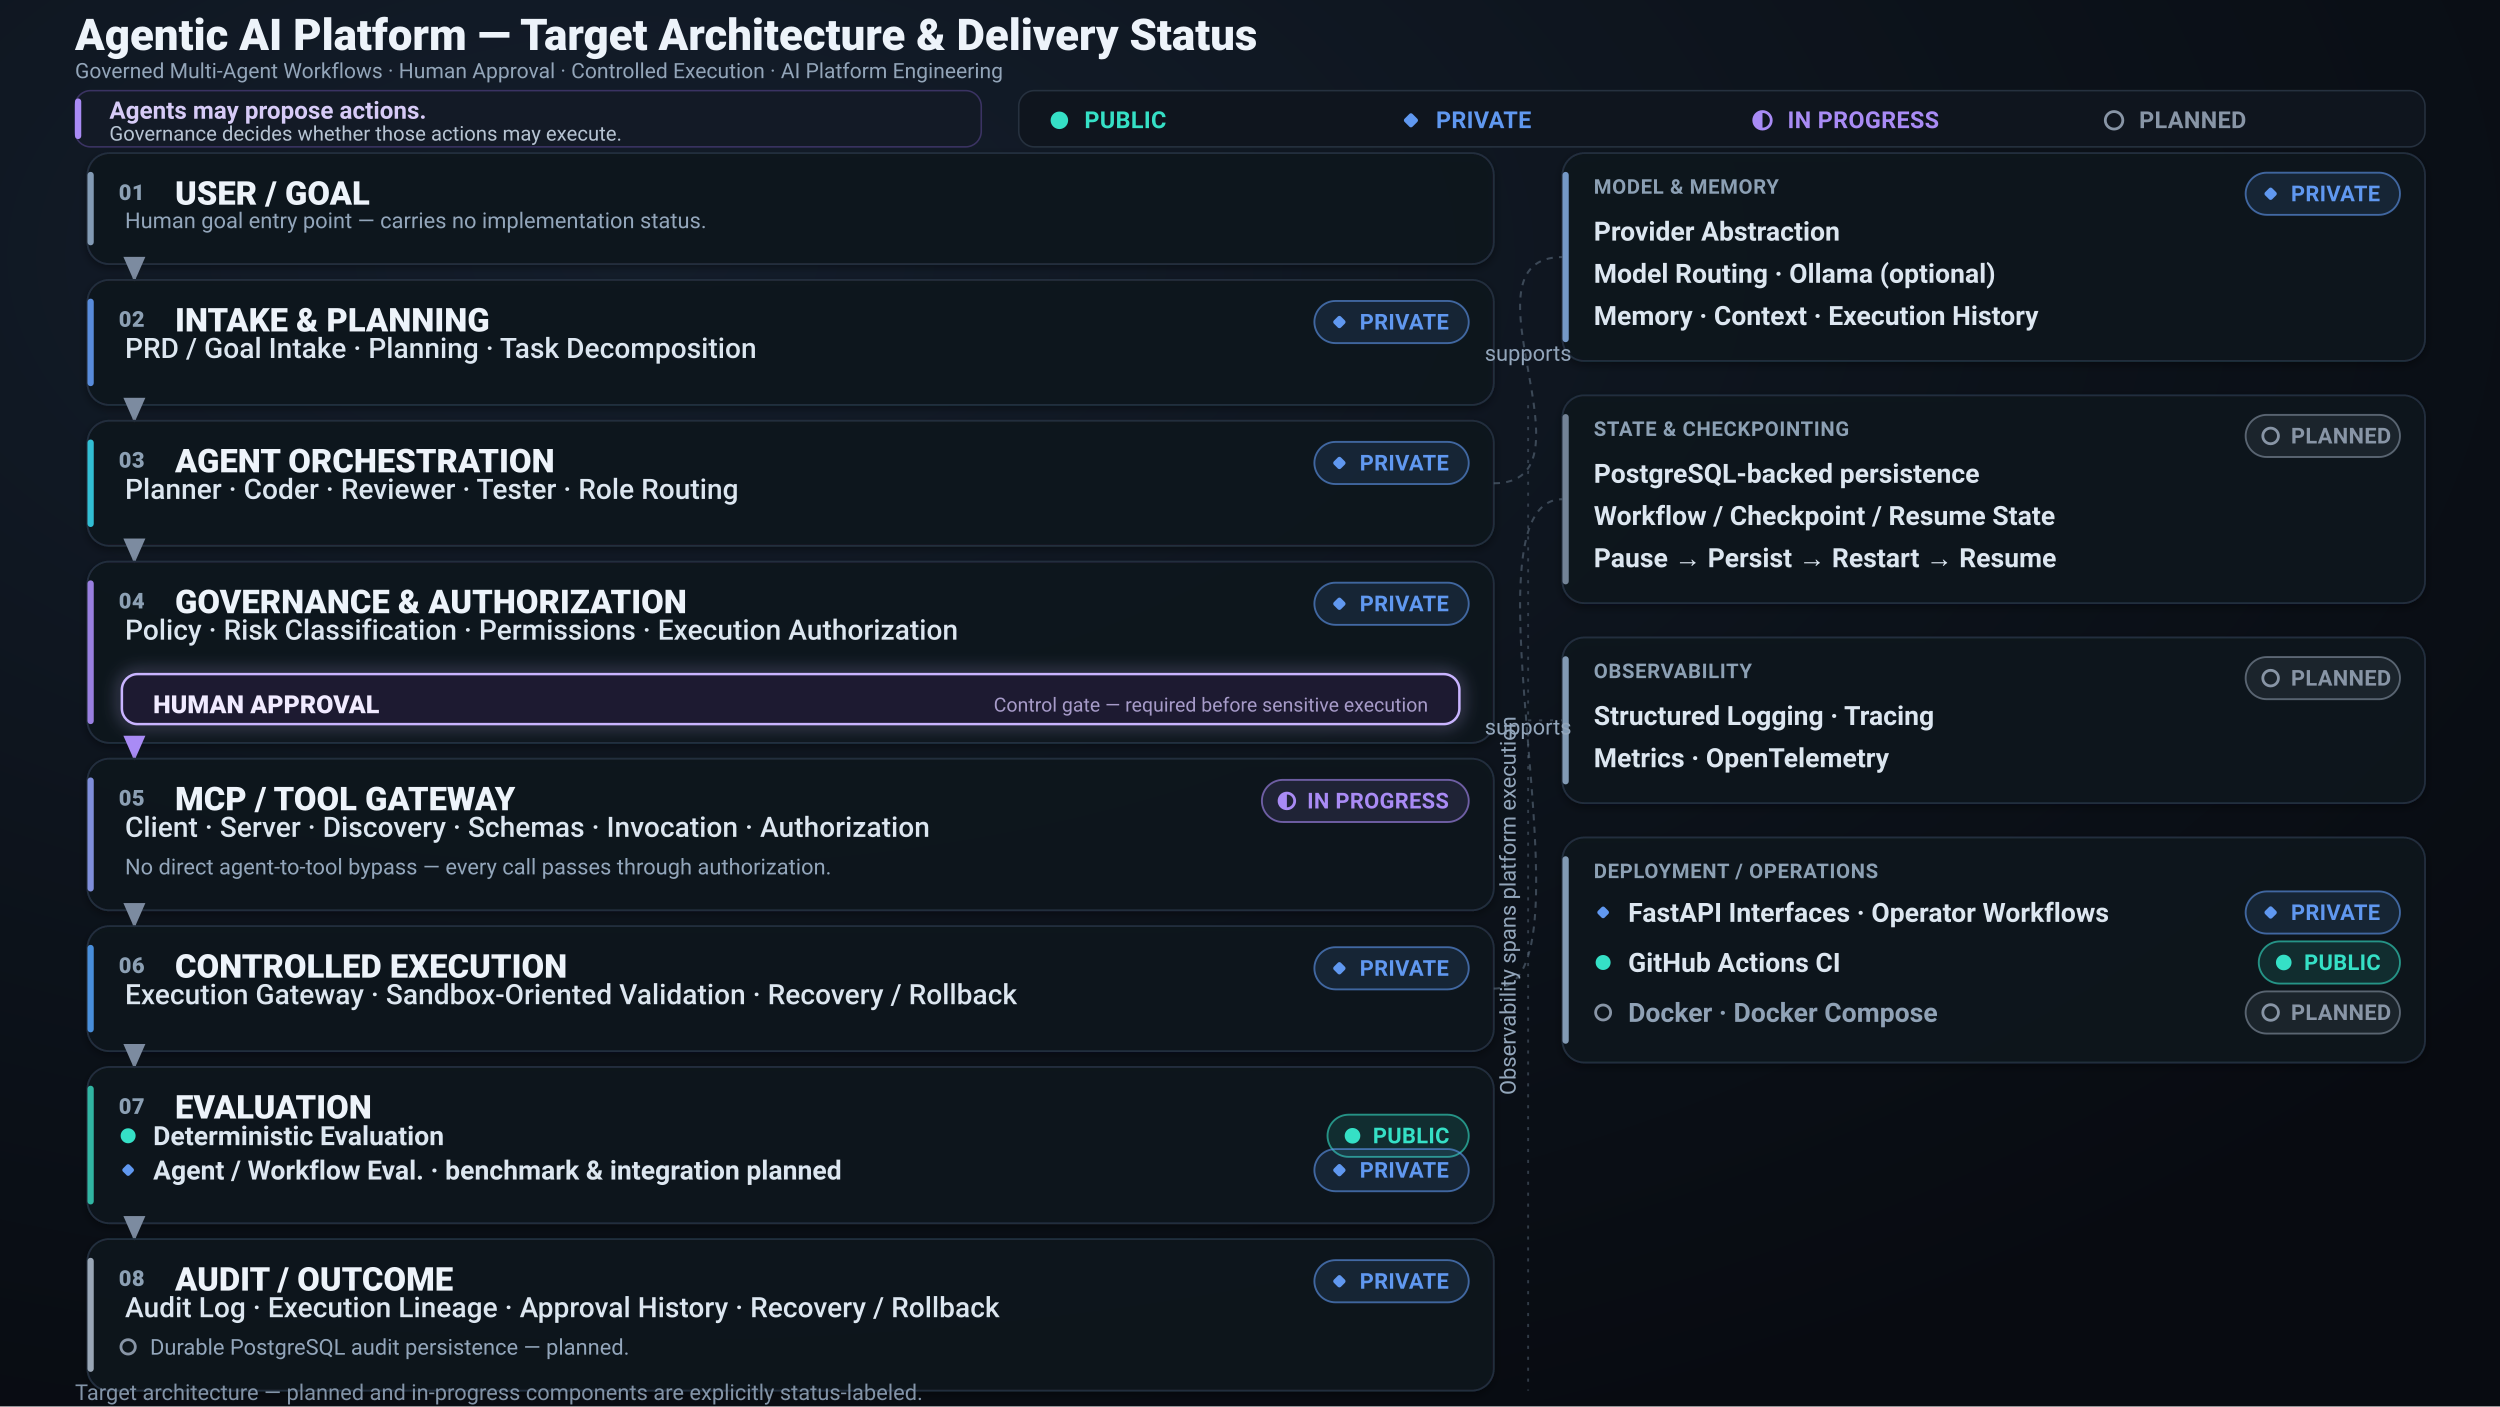
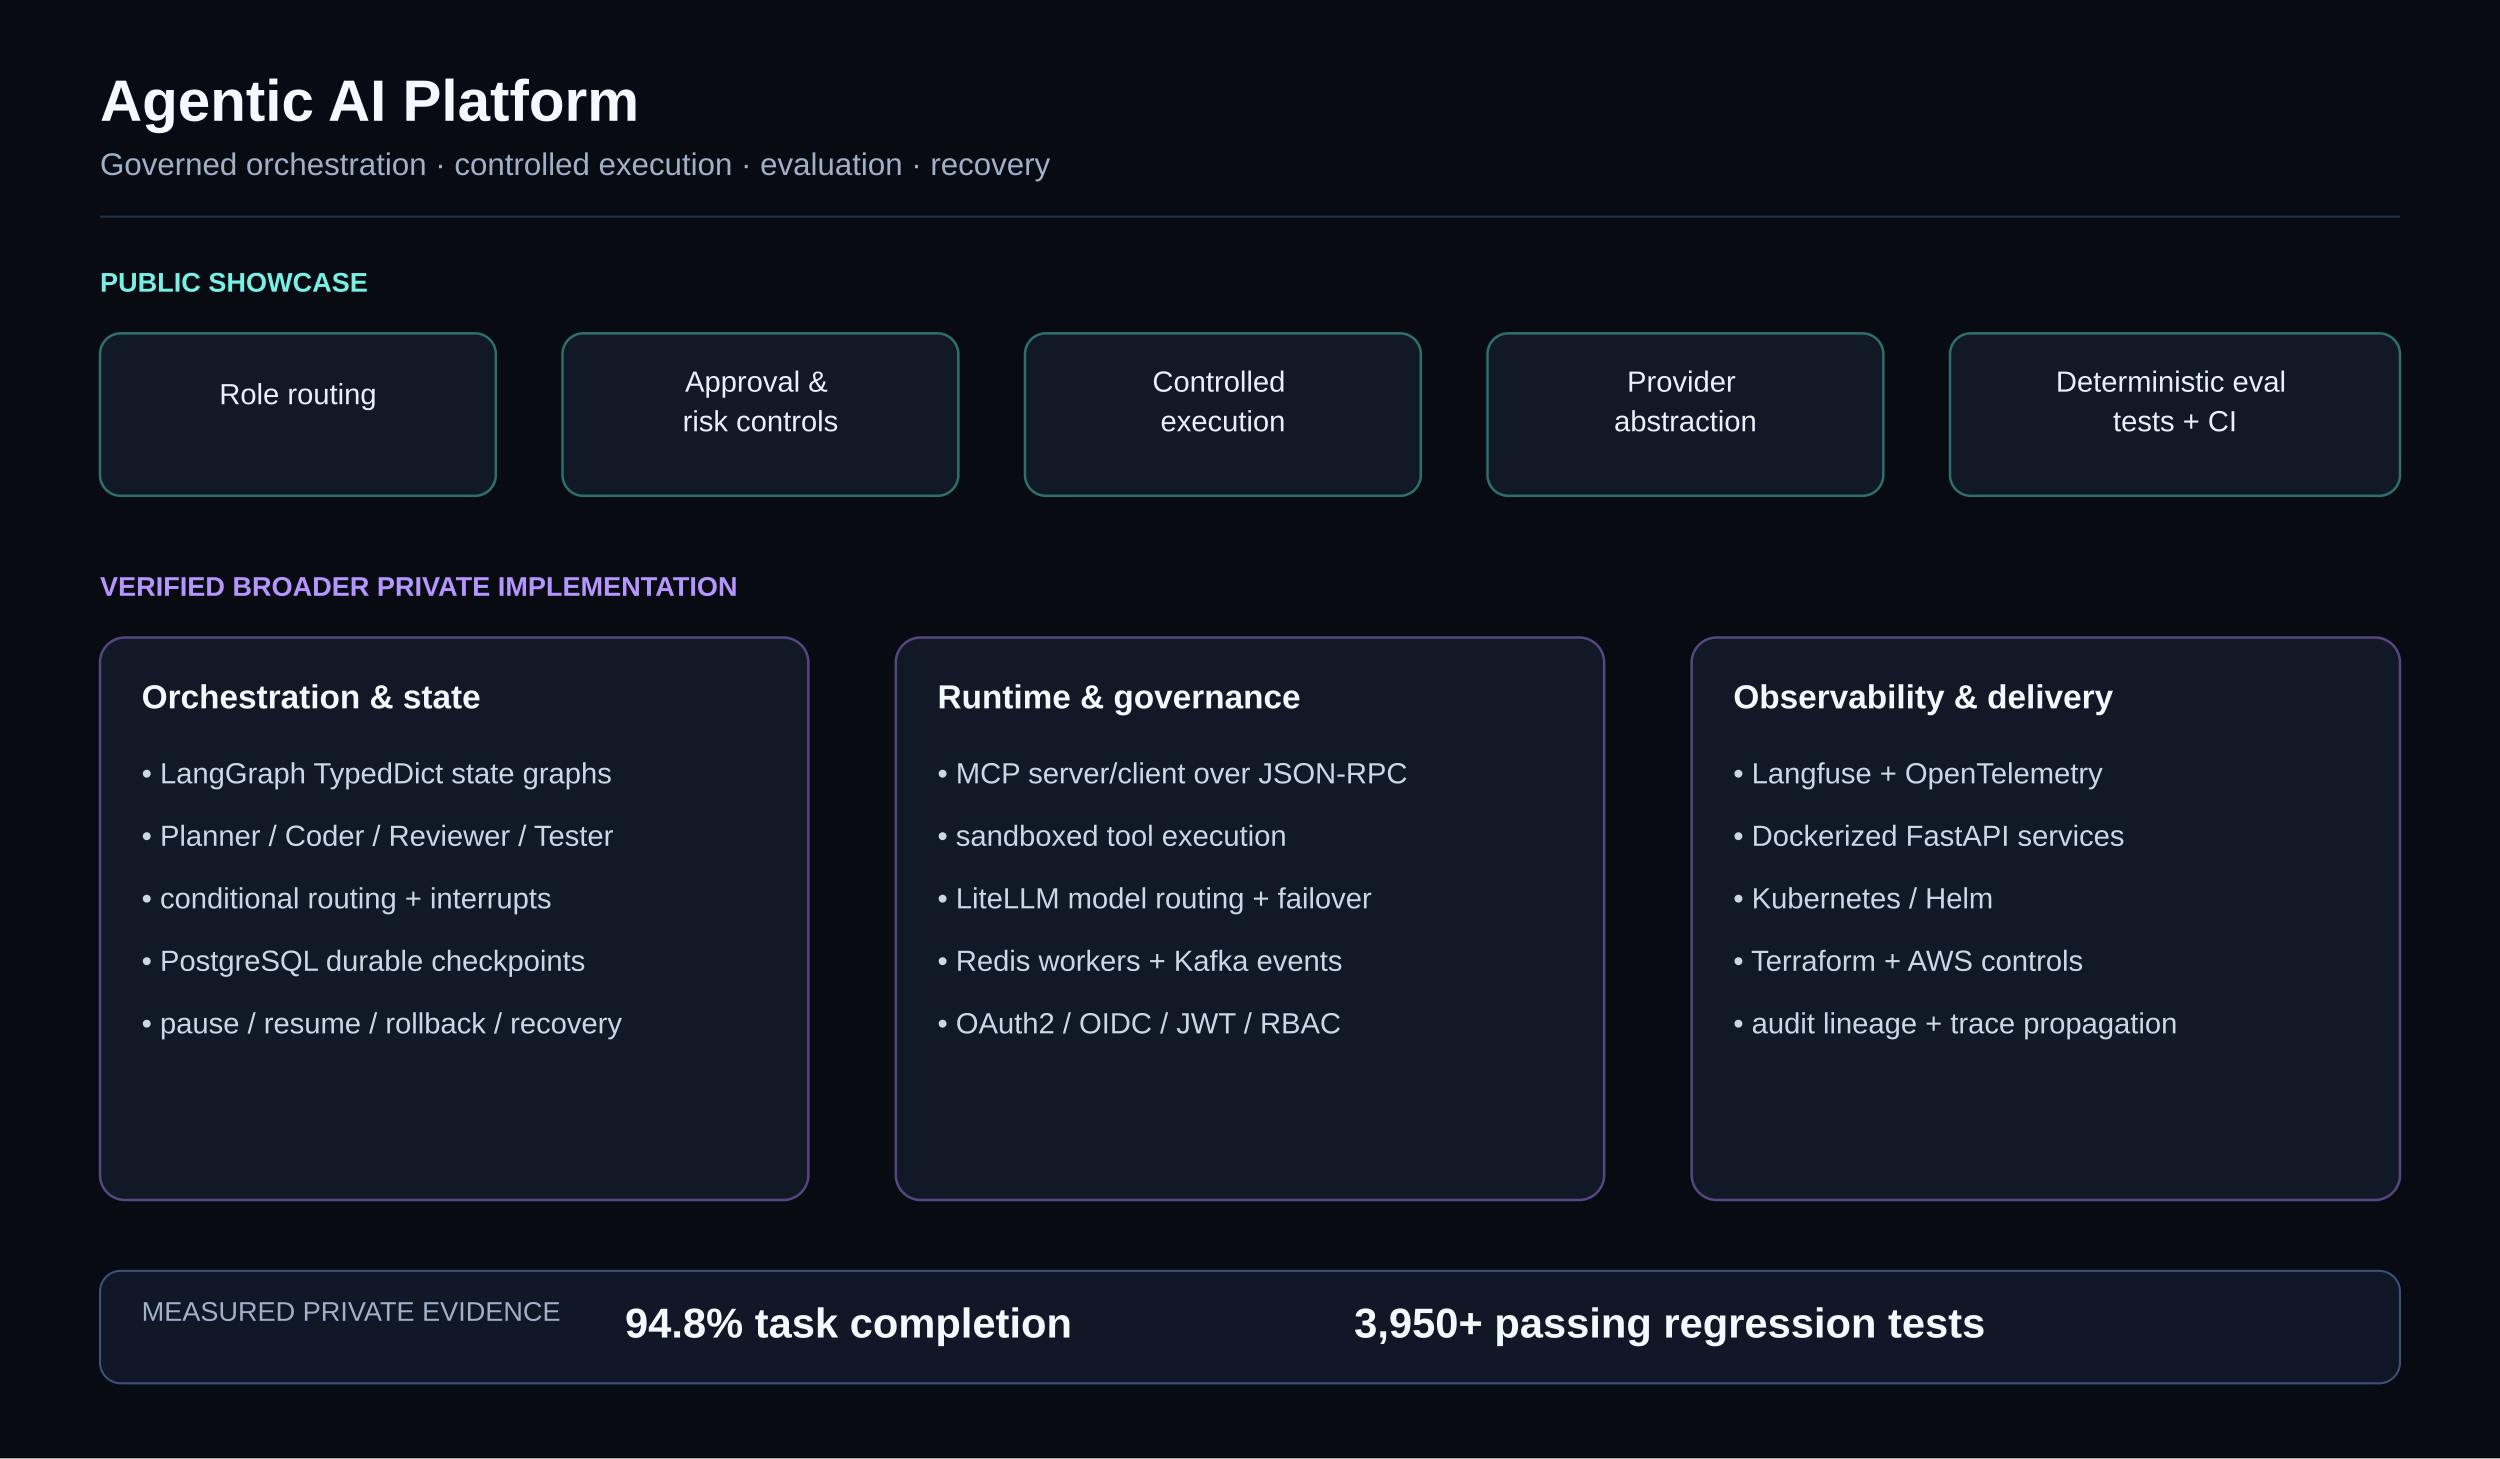
- <svg xmlns="http://www.w3.org/2000/svg" viewBox="0 0 1600 900" width="100%" preserveAspectRatio="xMidYMid meet" role="img" aria-labelledby="ttl dsc">
-   <defs>
-     <style>
- .f{font-family:ui-sans-serif,-apple-system,BlinkMacSystemFont,"Segoe UI",Roboto,"Helvetica Neue",Arial,"Noto Sans",sans-serif;}
- .h1{font-size:28px;font-weight:800;fill:#EDF3FA;}
- .h2{font-size:13.5px;fill:#93A5B9;}
- .pt{font-size:15.5px;font-weight:700;fill:#D7CBF7;}
- .pd{font-size:13px;fill:#B7C4D3;}
- .legname{font-size:15px;font-weight:700;letter-spacing:0.2px;}
- .cnum{font-size:14px;font-weight:800;fill:#8CA0B4;letter-spacing:0.3px;}
- .ctitle{font-size:21px;font-weight:800;fill:#EDF3FA;}
- .item{font-size:18px;font-weight:500;fill:#DCE6F0;}
- .itemp{font-size:18px;font-weight:500;fill:#8FA1B5;}
- .note3{font-size:14px;fill:#93A6BB;}
- .badge3{font-size:14px;font-weight:700;letter-spacing:0.2px;}
- .rowlabel{font-size:17px;font-weight:600;fill:#DCE6F0;}
- .rowlabelp{font-size:17px;font-weight:600;fill:#8FA1B5;}
- .gatetitle{font-size:16px;font-weight:800;fill:#F0EAFF;}
- .gatesub{font-size:12.5px;fill:#A79BC9;}
- .foot{font-size:14px;fill:#8394A8;}
- .panellab{font-size:13px;font-weight:700;letter-spacing:0.4px;fill:#8CA0B4;}
- </style>
-     <radialGradient id="bgg" cx="26%" cy="18%" r="92%">
-       <stop offset="0%" stop-color="#141E2C" />
-       <stop offset="60%" stop-color="#0C121A" />
-       <stop offset="100%" stop-color="#080B11" />
-     </radialGradient>
-     <filter id="sh" x="-25%" y="-40%" width="150%" height="185%">
-       <feDropShadow dx="0" dy="2" stdDeviation="2.6" flood-color="#000000" flood-opacity="0.42" />
-     </filter>
-     <filter id="glow" x="-30%" y="-45%" width="160%" height="190%">
-       <feGaussianBlur stdDeviation="5" />
-     </filter>
-     <marker id="ar" viewBox="0 0 10 10" refX="9.2" refY="5" markerWidth="8" markerHeight="8" orient="auto-start-reverse">
-       <path d="M0,0.6 L10,5 L0,9.4 Z" fill="#7C8BA0" />
-     </marker>
-     <marker id="ar-gov" viewBox="0 0 10 10" refX="9.2" refY="5" markerWidth="8" markerHeight="8" orient="auto-start-reverse">
-       <path d="M0,0.6 L10,5 L0,9.4 Z" fill="#A98BF5" />
-     </marker>
-   </defs>
-   <rect width="1600" height="900" fill="#080B11" />
-   <rect width="1600" height="900" fill="url(#bgg)" />
-   <g class="f">
-     <text class="h1" x="48" y="32">Agentic AI Platform — Target Architecture &amp; Delivery Status</text>
-     <text class="h2" x="48" y="50">Governed Multi-Agent Workflows · Human Approval · Controlled Execution · AI Platform Engineering</text>
-     <rect x="48" y="58" width="580" height="36" rx="10" fill="#131A26" stroke="#3B3363" />
-     <rect x="48" y="63" width="4" height="26" rx="2" fill="#A98BF5" />
-     <text class="pt" x="70" y="76">Agents may propose actions.</text>
-     <text class="pd" x="70" y="90">Governance decides whether those actions may execute.</text>
-     <rect x="652" y="58" width="900" height="36" rx="10" fill="#0F151E" stroke="#26313F" />
-     <circle cx="678.0" cy="77.0" r="5.6" fill="#35E0C6" />
-     <text class="legname" x="694.0" y="82.0" fill="#35E0C6">PUBLIC</text>
-     <rect x="899.4" y="73.4" width="7.2" height="7.2" rx="1.4" fill="#6098F0" transform="rotate(45 903.0 77.0)" />
-     <text class="legname" x="919.0" y="82.0" fill="#6098F0">PRIVATE</text>
-     <circle cx="1128.0" cy="77.0" r="5.6" fill="none" stroke="#A98BF5" stroke-width="1.8" />
-     <path d="M 1128.0,71.4 A 5.6,5.6 0 0 0 1128.0,82.6 Z" fill="#A98BF5" />
-     <text class="legname" x="1144.0" y="82.0" fill="#A98BF5">IN PROGRESS</text>
-     <circle cx="1353.0" cy="77.0" r="5.6" fill="none" stroke="#8895A6" stroke-width="1.8" />
-     <text class="legname" x="1369.0" y="82.0" fill="#8895A6">PLANNED</text>
-     <rect x="56" y="98" width="900" height="71" rx="14" fill="#0E141D" fill-opacity="0.88" stroke="#232E3D" stroke-width="1.2" filter="url(#sh)" />
-     <rect x="56" y="110" width="4" height="47" rx="2" fill="#8FA8C4" opacity="0.9" />
-     <text class="cnum" x="76" y="128">01</text>
-     <text class="ctitle" x="112" y="131">USER / GOAL</text>
-     <text class="note3" x="80" y="146.0">Human goal entry point — carries no implementation status.</text>
-     <path d="M 86,169 L 86,179.1" stroke="#7C8BA0" stroke-width="2" fill="none" marker-end="url(#ar)" />
-     <rect x="56" y="179.143" width="900" height="80" rx="14" fill="#0E141D" fill-opacity="0.88" stroke="#232E3D" stroke-width="1.2" filter="url(#sh)" />
-     <rect x="56" y="191.143" width="4" height="56" rx="2" fill="#6098F0" opacity="0.9" />
-     <text class="cnum" x="76" y="209.143">02</text>
-     <text class="ctitle" x="112" y="212.143">INTAKE &amp; PLANNING</text>
-     <rect x="841.2" y="192.6" width="98.8" height="27" rx="13.5" fill="#6098F0" fill-opacity="0.12" stroke="#6098F0" stroke-opacity="0.6" stroke-width="1.2" />
-     <rect x="854.0" y="202.9" width="6.4" height="6.4" rx="1.4" fill="#6098F0" transform="rotate(45 857.2 206.1)" />
-     <text class="badge3" x="870.2" y="210.9" fill="#6098F0">PRIVATE</text>
-     <text class="item" x="80" y="229.1">PRD / Goal Intake · Planning · Task Decomposition</text>
-     <path d="M 86,259.143 L 86,269.3" stroke="#7C8BA0" stroke-width="2" fill="none" marker-end="url(#ar)" />
-     <rect x="56" y="269.286" width="900" height="80" rx="14" fill="#0E141D" fill-opacity="0.88" stroke="#232E3D" stroke-width="1.2" filter="url(#sh)" />
-     <rect x="56" y="281.286" width="4" height="56" rx="2" fill="#35D0E8" opacity="0.9" />
-     <text class="cnum" x="76" y="299.286">03</text>
-     <text class="ctitle" x="112" y="302.286">AGENT ORCHESTRATION</text>
-     <rect x="841.2" y="282.8" width="98.8" height="27" rx="13.5" fill="#6098F0" fill-opacity="0.12" stroke="#6098F0" stroke-opacity="0.6" stroke-width="1.2" />
-     <rect x="854.0" y="293.1" width="6.4" height="6.4" rx="1.4" fill="#6098F0" transform="rotate(45 857.2 296.3)" />
-     <text class="badge3" x="870.2" y="301.1" fill="#6098F0">PRIVATE</text>
-     <text class="item" x="80" y="319.3">Planner · Coder · Reviewer · Tester · Role Routing</text>
-     <path d="M 86,349.286 L 86,359.4" stroke="#7C8BA0" stroke-width="2" fill="none" marker-end="url(#ar)" />
-     <rect x="56" y="359.429" width="900" height="116" rx="14" fill="#0E141D" fill-opacity="0.88" stroke="#232E3D" stroke-width="1.2" filter="url(#sh)" />
-     <rect x="56" y="371.429" width="4" height="92" rx="2" fill="#A98BF5" opacity="0.9" />
-     <text class="cnum" x="76" y="389.429">04</text>
-     <text class="ctitle" x="112" y="392.429">GOVERNANCE &amp; AUTHORIZATION</text>
-     <rect x="841.2" y="372.9" width="98.8" height="27" rx="13.5" fill="#6098F0" fill-opacity="0.12" stroke="#6098F0" stroke-opacity="0.6" stroke-width="1.2" />
-     <rect x="854.0" y="383.2" width="6.4" height="6.4" rx="1.4" fill="#6098F0" transform="rotate(45 857.2 386.4)" />
-     <text class="badge3" x="870.2" y="391.2" fill="#6098F0">PRIVATE</text>
-     <text class="item" x="80" y="409.4">Policy · Risk Classification · Permissions · Execution Authorization</text>
-     <rect x="78" y="431.429" width="856" height="32" rx="10" fill="none" stroke="#C9B4FF" stroke-opacity="0.35" stroke-width="5" filter="url(#glow)" />
-     <rect x="78" y="431.429" width="856" height="32" rx="10" fill="#1D1A31" stroke="#C9B4FF" stroke-width="1.6" />
-     <text class="gatetitle" x="98" y="456.429">HUMAN APPROVAL</text>
-     <text class="gatesub" x="914" y="455.429" text-anchor="end">Control gate — required before sensitive execution</text>
-     <path d="M 86,475.429 L 86,485.6" stroke="#A98BF5" stroke-width="2" fill="none" marker-end="url(#ar-gov)" />
-     <rect x="56" y="485.571" width="900" height="97" rx="14" fill="#0E141D" fill-opacity="0.88" stroke="#232E3D" stroke-width="1.2" filter="url(#sh)" />
-     <rect x="56" y="497.571" width="4" height="73" rx="2" fill="#8C9BF0" opacity="0.9" />
-     <text class="cnum" x="76" y="515.571">05</text>
-     <text class="ctitle" x="112" y="518.571">MCP / TOOL GATEWAY</text>
-     <rect x="807.6" y="499.1" width="132.4" height="27" rx="13.5" fill="#A98BF5" fill-opacity="0.12" stroke="#A98BF5" stroke-opacity="0.6" stroke-width="1.2" />
-     <circle cx="823.6" cy="512.6" r="5.0" fill="none" stroke="#A98BF5" stroke-width="1.8" />
-     <path d="M 823.6,507.6 A 5.0,5.0 0 0 0 823.6,517.6 Z" fill="#A98BF5" />
-     <text class="badge3" x="836.6" y="517.4" fill="#A98BF5">IN PROGRESS</text>
-     <text class="item" x="80" y="535.6">Client · Server · Discovery · Schemas · Invocation · Authorization</text>
-     <text class="note3" x="80" y="559.6">No direct agent-to-tool bypass — every call passes through authorization.</text>
-     <path d="M 86,582.571 L 86,592.7" stroke="#7C8BA0" stroke-width="2" fill="none" marker-end="url(#ar)" />
-     <rect x="56" y="592.714" width="900" height="80" rx="14" fill="#0E141D" fill-opacity="0.88" stroke="#232E3D" stroke-width="1.2" filter="url(#sh)" />
-     <rect x="56" y="604.714" width="4" height="56" rx="2" fill="#4F9BF0" opacity="0.9" />
-     <text class="cnum" x="76" y="622.714">06</text>
-     <text class="ctitle" x="112" y="625.714">CONTROLLED EXECUTION</text>
-     <rect x="841.2" y="606.2" width="98.8" height="27" rx="13.5" fill="#6098F0" fill-opacity="0.12" stroke="#6098F0" stroke-opacity="0.6" stroke-width="1.2" />
-     <rect x="854.0" y="616.5" width="6.4" height="6.4" rx="1.4" fill="#6098F0" transform="rotate(45 857.2 619.7)" />
-     <text class="badge3" x="870.2" y="624.5" fill="#6098F0">PRIVATE</text>
-     <text class="item" x="80" y="642.7">Execution Gateway · Sandbox-Oriented Validation · Recovery / Rollback</text>
-     <path d="M 86,672.714 L 86,682.9" stroke="#7C8BA0" stroke-width="2" fill="none" marker-end="url(#ar)" />
-     <rect x="56" y="682.857" width="900" height="100" rx="14" fill="#0E141D" fill-opacity="0.88" stroke="#232E3D" stroke-width="1.2" filter="url(#sh)" />
-     <rect x="56" y="694.857" width="4" height="76" rx="2" fill="#34C7B0" opacity="0.9" />
-     <text class="cnum" x="76" y="712.857">07</text>
-     <text class="ctitle" x="112" y="715.857">EVALUATION</text>
-     <circle cx="82.0" cy="726.9" r="4.8" fill="#35E0C6" />
-     <text class="rowlabel" x="98" y="732.9">Deterministic Evaluation</text>
-     <rect x="849.6" y="713.4" width="90.4" height="27" rx="13.5" fill="#35E0C6" fill-opacity="0.12" stroke="#35E0C6" stroke-opacity="0.6" stroke-width="1.2" />
-     <circle cx="865.6" cy="726.9" r="5.0" fill="#35E0C6" />
-     <text class="badge3" x="878.6" y="731.7" fill="#35E0C6">PUBLIC</text>
-     <rect x="78.9" y="745.8" width="6.1" height="6.1" rx="1.4" fill="#6098F0" transform="rotate(45 82.0 748.9)" />
-     <text class="rowlabel" x="98" y="754.9">Agent / Workflow Eval. · benchmark &amp; integration planned</text>
-     <rect x="841.2" y="735.4" width="98.8" height="27" rx="13.5" fill="#6098F0" fill-opacity="0.12" stroke="#6098F0" stroke-opacity="0.6" stroke-width="1.2" />
-     <rect x="854.0" y="745.7" width="6.4" height="6.4" rx="1.4" fill="#6098F0" transform="rotate(45 857.2 748.9)" />
-     <text class="badge3" x="870.2" y="753.7" fill="#6098F0">PRIVATE</text>
-     <path d="M 86,782.857 L 86,793.0" stroke="#7C8BA0" stroke-width="2" fill="none" marker-end="url(#ar)" />
-     <rect x="56" y="793" width="900" height="97" rx="14" fill="#0E141D" fill-opacity="0.88" stroke="#232E3D" stroke-width="1.2" filter="url(#sh)" />
-     <rect x="56" y="805" width="4" height="73" rx="2" fill="#A9B6C6" opacity="0.9" />
-     <text class="cnum" x="76" y="823">08</text>
-     <text class="ctitle" x="112" y="826">AUDIT / OUTCOME</text>
-     <rect x="841.2" y="806.5" width="98.8" height="27" rx="13.5" fill="#6098F0" fill-opacity="0.12" stroke="#6098F0" stroke-opacity="0.6" stroke-width="1.2" />
-     <rect x="854.0" y="816.8" width="6.4" height="6.4" rx="1.4" fill="#6098F0" transform="rotate(45 857.2 820.0)" />
-     <text class="badge3" x="870.2" y="824.8" fill="#6098F0">PRIVATE</text>
-     <text class="item" x="80" y="843.0">Audit Log · Execution Lineage · Approval History · Recovery / Rollback</text>
-     <circle cx="82.0" cy="862.0" r="4.6" fill="none" stroke="#8895A6" stroke-width="1.8" />
-     <text class="note3" x="96" y="867.0">Durable PostgreSQL audit persistence — planned.</text>
-     <rect x="1000" y="98" width="552" height="133" rx="14" fill="#0E141D" fill-opacity="0.88" stroke="#232E3D" stroke-width="1.2" filter="url(#sh)" />
-     <rect x="1000" y="110" width="4" height="109" rx="2" fill="#7FA6D8" opacity="0.9" />
-     <text class="panellab" x="1020" y="124">MODEL &amp; MEMORY</text>
-     <rect x="1437.2" y="110.5" width="98.8" height="27" rx="13.5" fill="#6098F0" fill-opacity="0.12" stroke="#6098F0" stroke-opacity="0.6" stroke-width="1.2" />
-     <rect x="1450.0" y="120.8" width="6.4" height="6.4" rx="1.4" fill="#6098F0" transform="rotate(45 1453.2 124.0)" />
-     <text class="badge3" x="1466.2" y="128.8" fill="#6098F0">PRIVATE</text>
-     <text class="rowlabel" x="1020" y="154">Provider Abstraction</text>
-     <text class="rowlabel" x="1020" y="181">Model Routing · Ollama (optional)</text>
-     <text class="rowlabel" x="1020" y="208">Memory · Context · Execution History</text>
-     <rect x="1000" y="253" width="552" height="133" rx="14" fill="#0E141D" fill-opacity="0.88" stroke="#232E3D" stroke-width="1.2" filter="url(#sh)" />
-     <rect x="1000" y="265" width="4" height="109" rx="2" fill="#7E8FA3" opacity="0.9" />
-     <text class="panellab" x="1020" y="279">STATE &amp; CHECKPOINTING</text>
-     <rect x="1437.2" y="265.5" width="98.8" height="27" rx="13.5" fill="#8895A6" fill-opacity="0.12" stroke="#8895A6" stroke-opacity="0.6" stroke-width="1.2" />
-     <circle cx="1453.2" cy="279.0" r="5.0" fill="none" stroke="#8895A6" stroke-width="1.8" />
-     <text class="badge3" x="1466.2" y="283.8" fill="#8895A6">PLANNED</text>
-     <text class="rowlabel" x="1020" y="309">PostgreSQL-backed persistence</text>
-     <text class="rowlabel" x="1020" y="336">Workflow / Checkpoint / Resume State</text>
-     <text class="rowlabel" x="1020" y="363">Pause → Persist → Restart → Resume</text>
-     <rect x="1000" y="408" width="552" height="106" rx="14" fill="#0E141D" fill-opacity="0.88" stroke="#232E3D" stroke-width="1.2" filter="url(#sh)" />
-     <rect x="1000" y="420" width="4" height="82" rx="2" fill="#8FA8C4" opacity="0.9" />
-     <text class="panellab" x="1020" y="434">OBSERVABILITY</text>
-     <rect x="1437.2" y="420.5" width="98.8" height="27" rx="13.5" fill="#8895A6" fill-opacity="0.12" stroke="#8895A6" stroke-opacity="0.6" stroke-width="1.2" />
-     <circle cx="1453.2" cy="434.0" r="5.0" fill="none" stroke="#8895A6" stroke-width="1.8" />
-     <text class="badge3" x="1466.2" y="438.8" fill="#8895A6">PLANNED</text>
-     <text class="rowlabel" x="1020" y="464">Structured Logging · Tracing</text>
-     <text class="rowlabel" x="1020" y="491">Metrics · OpenTelemetry</text>
-     <rect x="1000" y="536" width="552" height="144" rx="14" fill="#0E141D" fill-opacity="0.88" stroke="#232E3D" stroke-width="1.2" filter="url(#sh)" />
-     <rect x="1000" y="548" width="4" height="120" rx="2" fill="#8FA8C4" opacity="0.9" />
-     <text class="panellab" x="1020" y="562">DEPLOYMENT / OPERATIONS</text>
-     <rect x="1022.9" y="580.9" width="6.1" height="6.1" rx="1.4" fill="#6098F0" transform="rotate(45 1026.0 584.0)" />
-     <text class="rowlabel" x="1042" y="590">FastAPI Interfaces · Operator Workflows</text>
-     <rect x="1437.2" y="570.5" width="98.8" height="27" rx="13.5" fill="#6098F0" fill-opacity="0.12" stroke="#6098F0" stroke-opacity="0.6" stroke-width="1.2" />
-     <rect x="1450.0" y="580.8" width="6.4" height="6.4" rx="1.4" fill="#6098F0" transform="rotate(45 1453.2 584.0)" />
-     <text class="badge3" x="1466.2" y="588.8" fill="#6098F0">PRIVATE</text>
-     <circle cx="1026.0" cy="616.0" r="4.8" fill="#35E0C6" />
-     <text class="rowlabel" x="1042" y="622">GitHub Actions CI</text>
-     <rect x="1445.6" y="602.5" width="90.4" height="27" rx="13.5" fill="#35E0C6" fill-opacity="0.12" stroke="#35E0C6" stroke-opacity="0.6" stroke-width="1.2" />
-     <circle cx="1461.6" cy="616.0" r="5.0" fill="#35E0C6" />
-     <text class="badge3" x="1474.6" y="620.8" fill="#35E0C6">PUBLIC</text>
-     <circle cx="1026.0" cy="648.0" r="4.8" fill="none" stroke="#8895A6" stroke-width="1.8" />
-     <text class="rowlabelp" x="1042" y="654">Docker · Docker Compose</text>
-     <rect x="1437.2" y="634.5" width="98.8" height="27" rx="13.5" fill="#8895A6" fill-opacity="0.12" stroke="#8895A6" stroke-opacity="0.6" stroke-width="1.2" />
-     <circle cx="1453.2" cy="648.0" r="5.0" fill="none" stroke="#8895A6" stroke-width="1.8" />
-     <text class="badge3" x="1466.2" y="652.8" fill="#8895A6">PLANNED</text>
-     <path d="M 956,309.3 C 1026,309.3 930,164.5 1000,164.5" stroke="#5A6A7C" stroke-width="1.3" fill="none" stroke-dasharray="4 4" opacity="0.6" />
-     <text class="note3" x="978.0" y="230.9" text-anchor="middle" fill="#7B8CA0">supports</text>
-     <path d="M 956,632.7 C 1026,632.7 930,319.5 1000,319.5" stroke="#5A6A7C" stroke-width="1.3" fill="none" stroke-dasharray="4 4" opacity="0.6" />
-     <text class="note3" x="978.0" y="470.1" text-anchor="middle" fill="#7B8CA0">supports</text>
-     <path d="M 978,259.3 L 978,890.0" stroke="#5A6A7C" stroke-width="1.2" fill="none" stroke-dasharray="2 5" opacity="0.5" />
-     <path d="M 978,461.0 L 1000,461.0" stroke="#5A6A7C" stroke-width="1.2" fill="none" stroke-dasharray="2 5" opacity="0.5" />
-     <text class="note3" x="970.0" y="579.6" text-anchor="middle" fill="#7B8CA0" transform="rotate(-90 970.0 579.6)">Observability spans platform execution</text>
-     <text class="foot" x="48" y="896">Target architecture — planned and in-progress components are explicitly status-labeled.</text>
+ <svg xmlns="http://www.w3.org/2000/svg" viewBox="0 0 1200 700" width="100%" height="100%" font-family="Arial, Helvetica, sans-serif">
+   <rect width="1200" height="700" fill="#080b12" />
+   <text x="48" y="58" font-size="28" font-weight="700" fill="#f4f8ff">Agentic AI Platform</text>
+   <text x="48" y="84" font-size="15" fill="#9fb0c8">Governed orchestration · controlled execution · evaluation · recovery</text>
+   <line x1="48" y1="104" x2="1152" y2="104" stroke="#24324a" />
+   <text x="48" y="140" font-size="13" font-weight="700" fill="#77f0e6">PUBLIC SHOWCASE</text>
+   <g fill="#111927" stroke="#2f6f6b" stroke-width="1.2">
+     <rect x="48" y="160" width="190" height="78" rx="10" />
+     <rect x="270" y="160" width="190" height="78" rx="10" />
+     <rect x="492" y="160" width="190" height="78" rx="10" />
+     <rect x="714" y="160" width="190" height="78" rx="10" />
+     <rect x="936" y="160" width="216" height="78" rx="10" />
  </g>
+   <g fill="#e8f0fa" font-size="14" text-anchor="middle">
+     <text x="143" y="194">Role routing</text>
+     <text x="365" y="188">
+       <tspan x="365">Approval &amp;</tspan>
+       <tspan x="365" dy="19">risk controls</tspan>
+     </text>
+     <text x="587" y="188">
+       <tspan x="587">Controlled</tspan>
+       <tspan x="587" dy="19">execution</tspan>
+     </text>
+     <text x="809" y="188">
+       <tspan x="809">Provider</tspan>
+       <tspan x="809" dy="19">abstraction</tspan>
+     </text>
+     <text x="1044" y="188">
+       <tspan x="1044">Deterministic eval</tspan>
+       <tspan x="1044" dy="19">tests + CI</tspan>
+     </text>
+   </g>
+   <text x="48" y="286" font-size="13" font-weight="700" fill="#b795ff">VERIFIED BROADER PRIVATE IMPLEMENTATION</text>
+   <g fill="#111927" stroke="#554681" stroke-width="1.2">
+     <rect x="48" y="306" width="340" height="270" rx="12" />
+     <rect x="430" y="306" width="340" height="270" rx="12" />
+     <rect x="812" y="306" width="340" height="270" rx="12" />
+   </g>
+   <g fill="#f4f8ff" font-size="16" font-weight="700">
+     <text x="68" y="340">Orchestration &amp; state</text>
+     <text x="450" y="340">Runtime &amp; governance</text>
+     <text x="832" y="340">Observability &amp; delivery</text>
+   </g>
+   <g fill="#cbd7e6" font-size="14">
+     <text x="68" y="376">• LangGraph TypedDict state graphs</text>
+     <text x="68" y="406">• Planner / Coder / Reviewer / Tester</text>
+     <text x="68" y="436">• conditional routing + interrupts</text>
+     <text x="68" y="466">• PostgreSQL durable checkpoints</text>
+     <text x="68" y="496">• pause / resume / rollback / recovery</text>
+     <text x="450" y="376">• MCP server/client over JSON-RPC</text>
+     <text x="450" y="406">• sandboxed tool execution</text>
+     <text x="450" y="436">• LiteLLM model routing + failover</text>
+     <text x="450" y="466">• Redis workers + Kafka events</text>
+     <text x="450" y="496">• OAuth2 / OIDC / JWT / RBAC</text>
+     <text x="832" y="376">• Langfuse + OpenTelemetry</text>
+     <text x="832" y="406">• Dockerized FastAPI services</text>
+     <text x="832" y="436">• Kubernetes / Helm</text>
+     <text x="832" y="466">• Terraform + AWS controls</text>
+     <text x="832" y="496">• audit lineage + trace propagation</text>
+   </g>
+   <rect x="48" y="610" width="1104" height="54" rx="10" fill="#101827" stroke="#38527a" />
+   <text x="68" y="634" font-size="13" fill="#9fb0c8">MEASURED PRIVATE EVIDENCE</text>
+   <text x="300" y="642" font-size="20" font-weight="700" fill="#f4f8ff">94.8% task completion</text>
+   <text x="650" y="642" font-size="20" font-weight="700" fill="#f4f8ff">3,950+ passing regression tests</text>
</svg>
